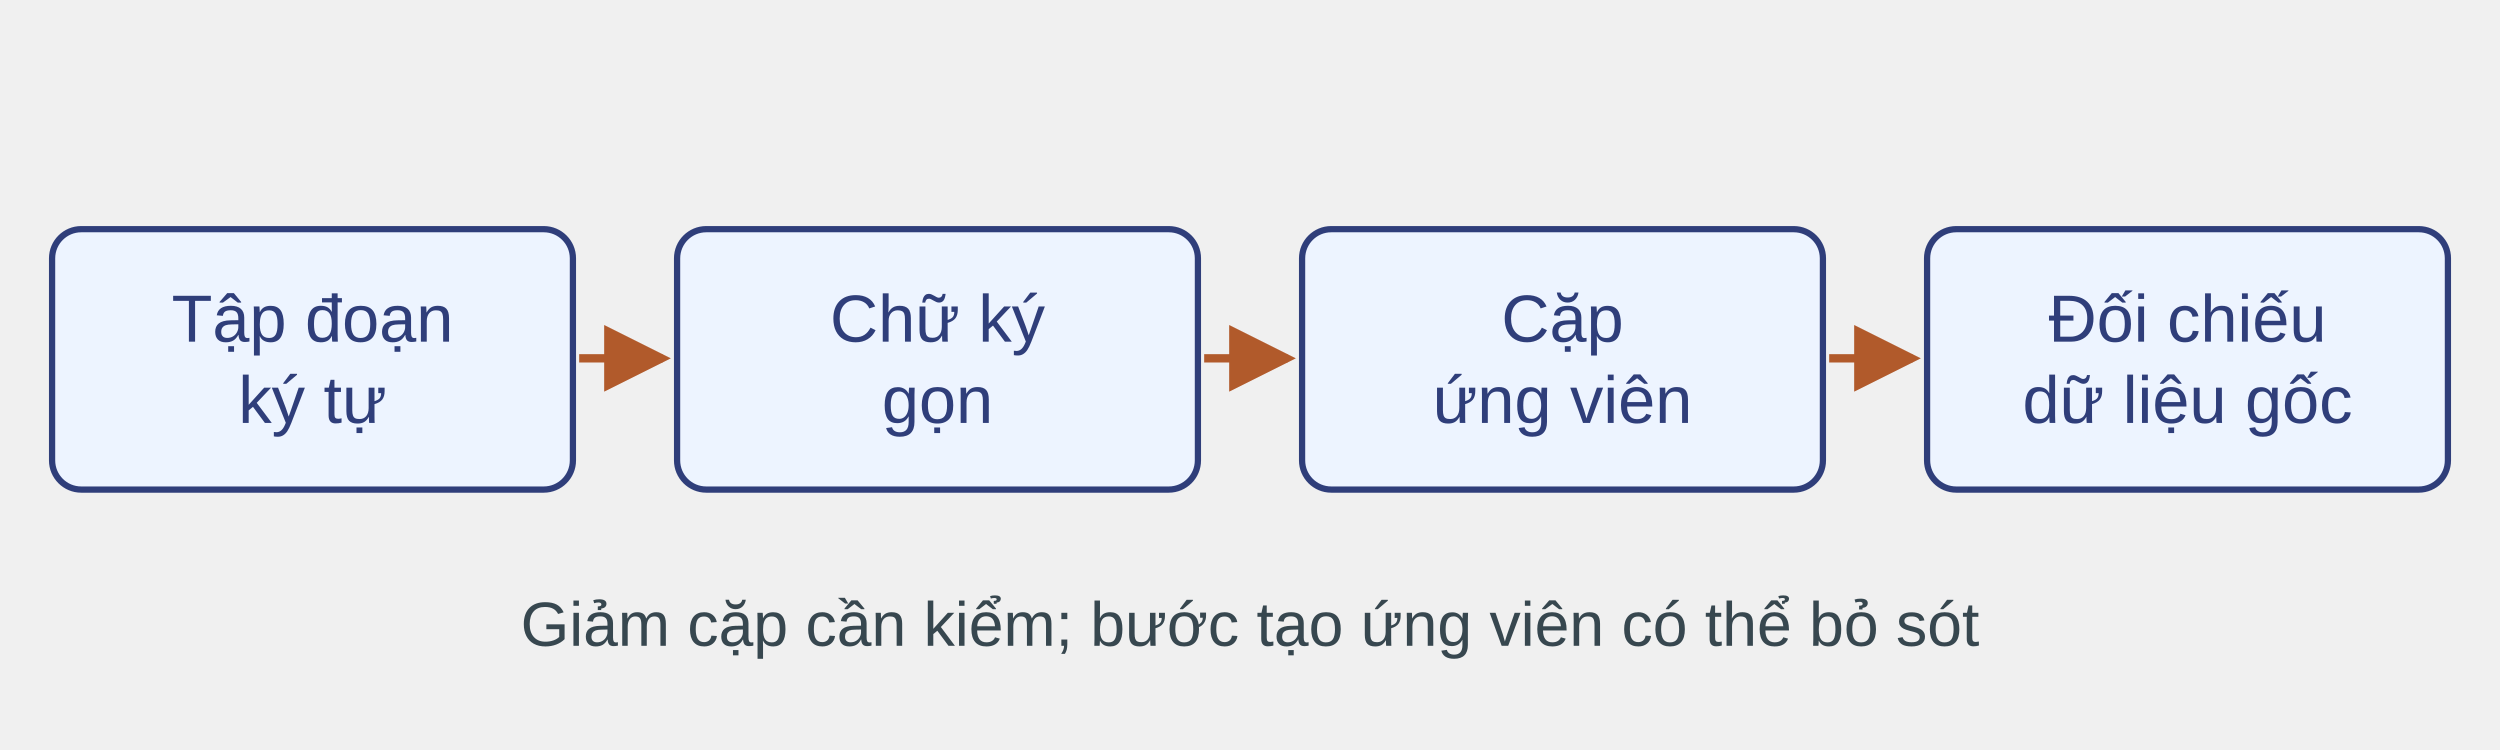
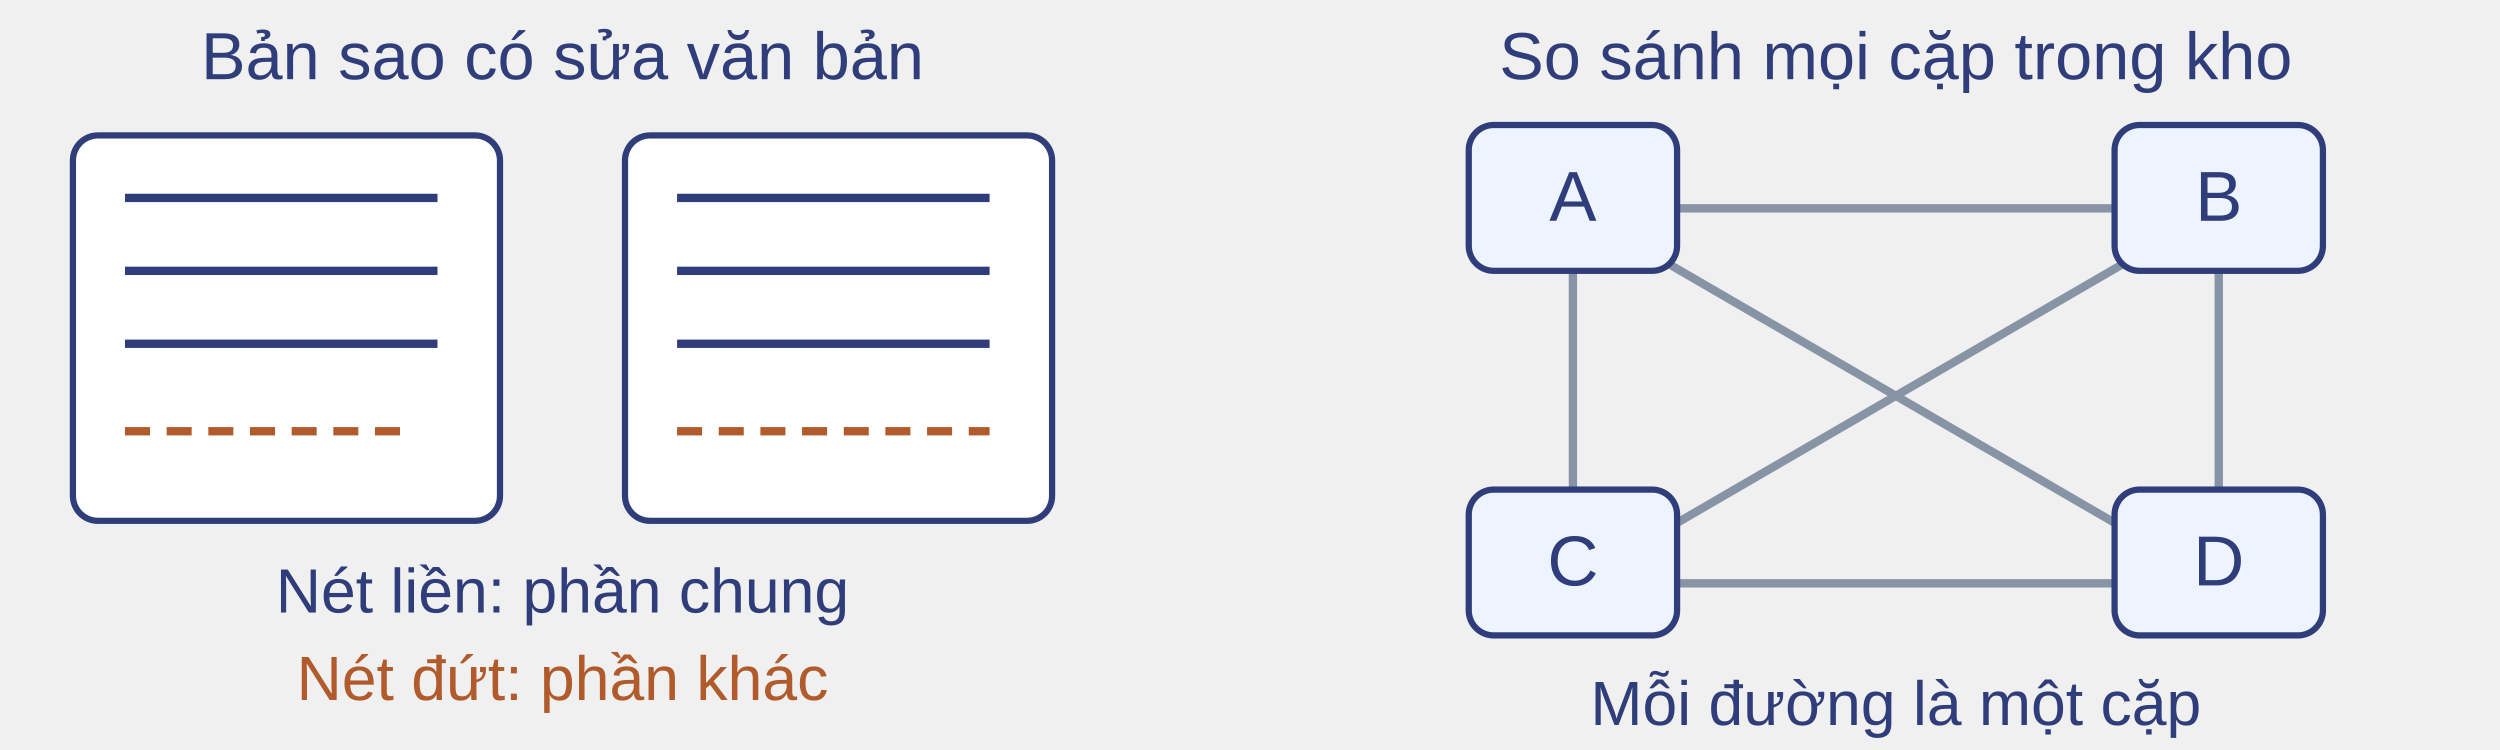
<svg xmlns="http://www.w3.org/2000/svg" width="1200" height="360" viewBox="0 0 1200 360" role="img" aria-labelledby="title desc">
  <defs>
    <marker id="arrow" markerWidth="8" markerHeight="8" refX="7" refY="4" orient="auto">
      <path d="M0 0L8 4L0 8Z" fill="#B15A2B" />
    </marker>
  </defs>
  <g font-family="Arial, sans-serif">
-     <rect x="25" y="110" width="250" height="125" rx="14" fill="#edf4ff" stroke="#2F3E7A" stroke-width="3" />
-     <text x="150" y="164" font-size="32" fill="#2F3E7A" text-anchor="middle">Tập đoạn</text>
-     <text x="150" y="203" font-size="32" fill="#2F3E7A" text-anchor="middle">ký tự</text>
-     <rect x="325" y="110" width="250" height="125" rx="14" fill="#edf4ff" stroke="#2F3E7A" stroke-width="3" />
-     <text x="450" y="164" font-size="32" fill="#2F3E7A" text-anchor="middle">Chữ ký</text>
-     <text x="450" y="203" font-size="32" fill="#2F3E7A" text-anchor="middle">gọn</text>
-     <rect x="625" y="110" width="250" height="125" rx="14" fill="#edf4ff" stroke="#2F3E7A" stroke-width="3" />
-     <text x="750" y="164" font-size="32" fill="#2F3E7A" text-anchor="middle">Cặp</text>
-     <text x="750" y="203" font-size="32" fill="#2F3E7A" text-anchor="middle">ứng viên</text>
-     <rect x="925" y="110" width="250" height="125" rx="14" fill="#edf4ff" stroke="#2F3E7A" stroke-width="3" />
-     <text x="1050" y="164" font-size="32" fill="#2F3E7A" text-anchor="middle">Đối chiếu</text>
-     <text x="1050" y="203" font-size="32" fill="#2F3E7A" text-anchor="middle">dữ liệu gốc</text>
-     <path d="M278 172 L318 172" fill="none" stroke="#B15A2B" stroke-width="4" marker-end="url(#arrow)" />
-     <path d="M578 172 L618 172" fill="none" stroke="#B15A2B" stroke-width="4" marker-end="url(#arrow)" />
-     <path d="M878 172 L918 172" fill="none" stroke="#B15A2B" stroke-width="4" marker-end="url(#arrow)" />
-     <text x="600" y="310" font-size="30" fill="#37474F" text-anchor="middle">Giảm cặp cần kiểm; bước tạo ứng viên có thể bỏ sót</text>
+     <text x="270" y="38" font-size="32" fill="#2F3E7A" text-anchor="middle">Bản sao có sửa văn bản</text>
+     <rect x="35" y="65" width="205" height="185" rx="12" fill="#fff" stroke="#2F3E7A" stroke-width="3" />
+     <rect x="300" y="65" width="205" height="185" rx="12" fill="#fff" stroke="#2F3E7A" stroke-width="3" />
+     <path d="M60 95H210M325 95H475" fill="none" stroke="#2F3E7A" stroke-width="4" />
+     <path d="M60 130H210M325 130H475" fill="none" stroke="#2F3E7A" stroke-width="4" />
+     <path d="M60 165H210M325 165H475" fill="none" stroke="#2F3E7A" stroke-width="4" />
+     <path d="M60 207H195" stroke-dasharray="12 8" fill="none" stroke="#B15A2B" stroke-width="4" />
+     <path d="M325 207H475" fill="none" stroke="#B15A2B" stroke-width="4" stroke-dasharray="12 8" />
+     <text x="270" y="294" font-size="30" fill="#2F3E7A" text-anchor="middle">Nét liền: phần chung</text>
+     <text x="270" y="336" font-size="30" fill="#B15A2B" text-anchor="middle">Nét đứt: phần khác</text>
+     <text x="910" y="38" font-size="32" fill="#2F3E7A" text-anchor="middle">So sánh mọi cặp trong kho</text>
+     <path d="M755 100H1065V280H755V100L1065 280M1065 100L755 280" fill="none" stroke="#8794a6" stroke-width="4" />
+     <rect x="705" y="60" width="100" height="70" rx="12" fill="#edf4ff" stroke="#2F3E7A" stroke-width="3" />
+     <text x="755" y="106" font-size="34" fill="#2F3E7A" text-anchor="middle">A</text>
+     <rect x="1015" y="60" width="100" height="70" rx="12" fill="#edf4ff" stroke="#2F3E7A" stroke-width="3" />
+     <text x="1065" y="106" font-size="34" fill="#2F3E7A" text-anchor="middle">B</text>
+     <rect x="705" y="235" width="100" height="70" rx="12" fill="#edf4ff" stroke="#2F3E7A" stroke-width="3" />
+     <text x="755" y="281" font-size="34" fill="#2F3E7A" text-anchor="middle">C</text>
+     <rect x="1015" y="235" width="100" height="70" rx="12" fill="#edf4ff" stroke="#2F3E7A" stroke-width="3" />
+     <text x="1065" y="281" font-size="34" fill="#2F3E7A" text-anchor="middle">D</text>
+     <text x="910" y="348" font-size="30" fill="#2F3E7A" text-anchor="middle">Mỗi đường là một cặp</text>
  </g>
</svg>
